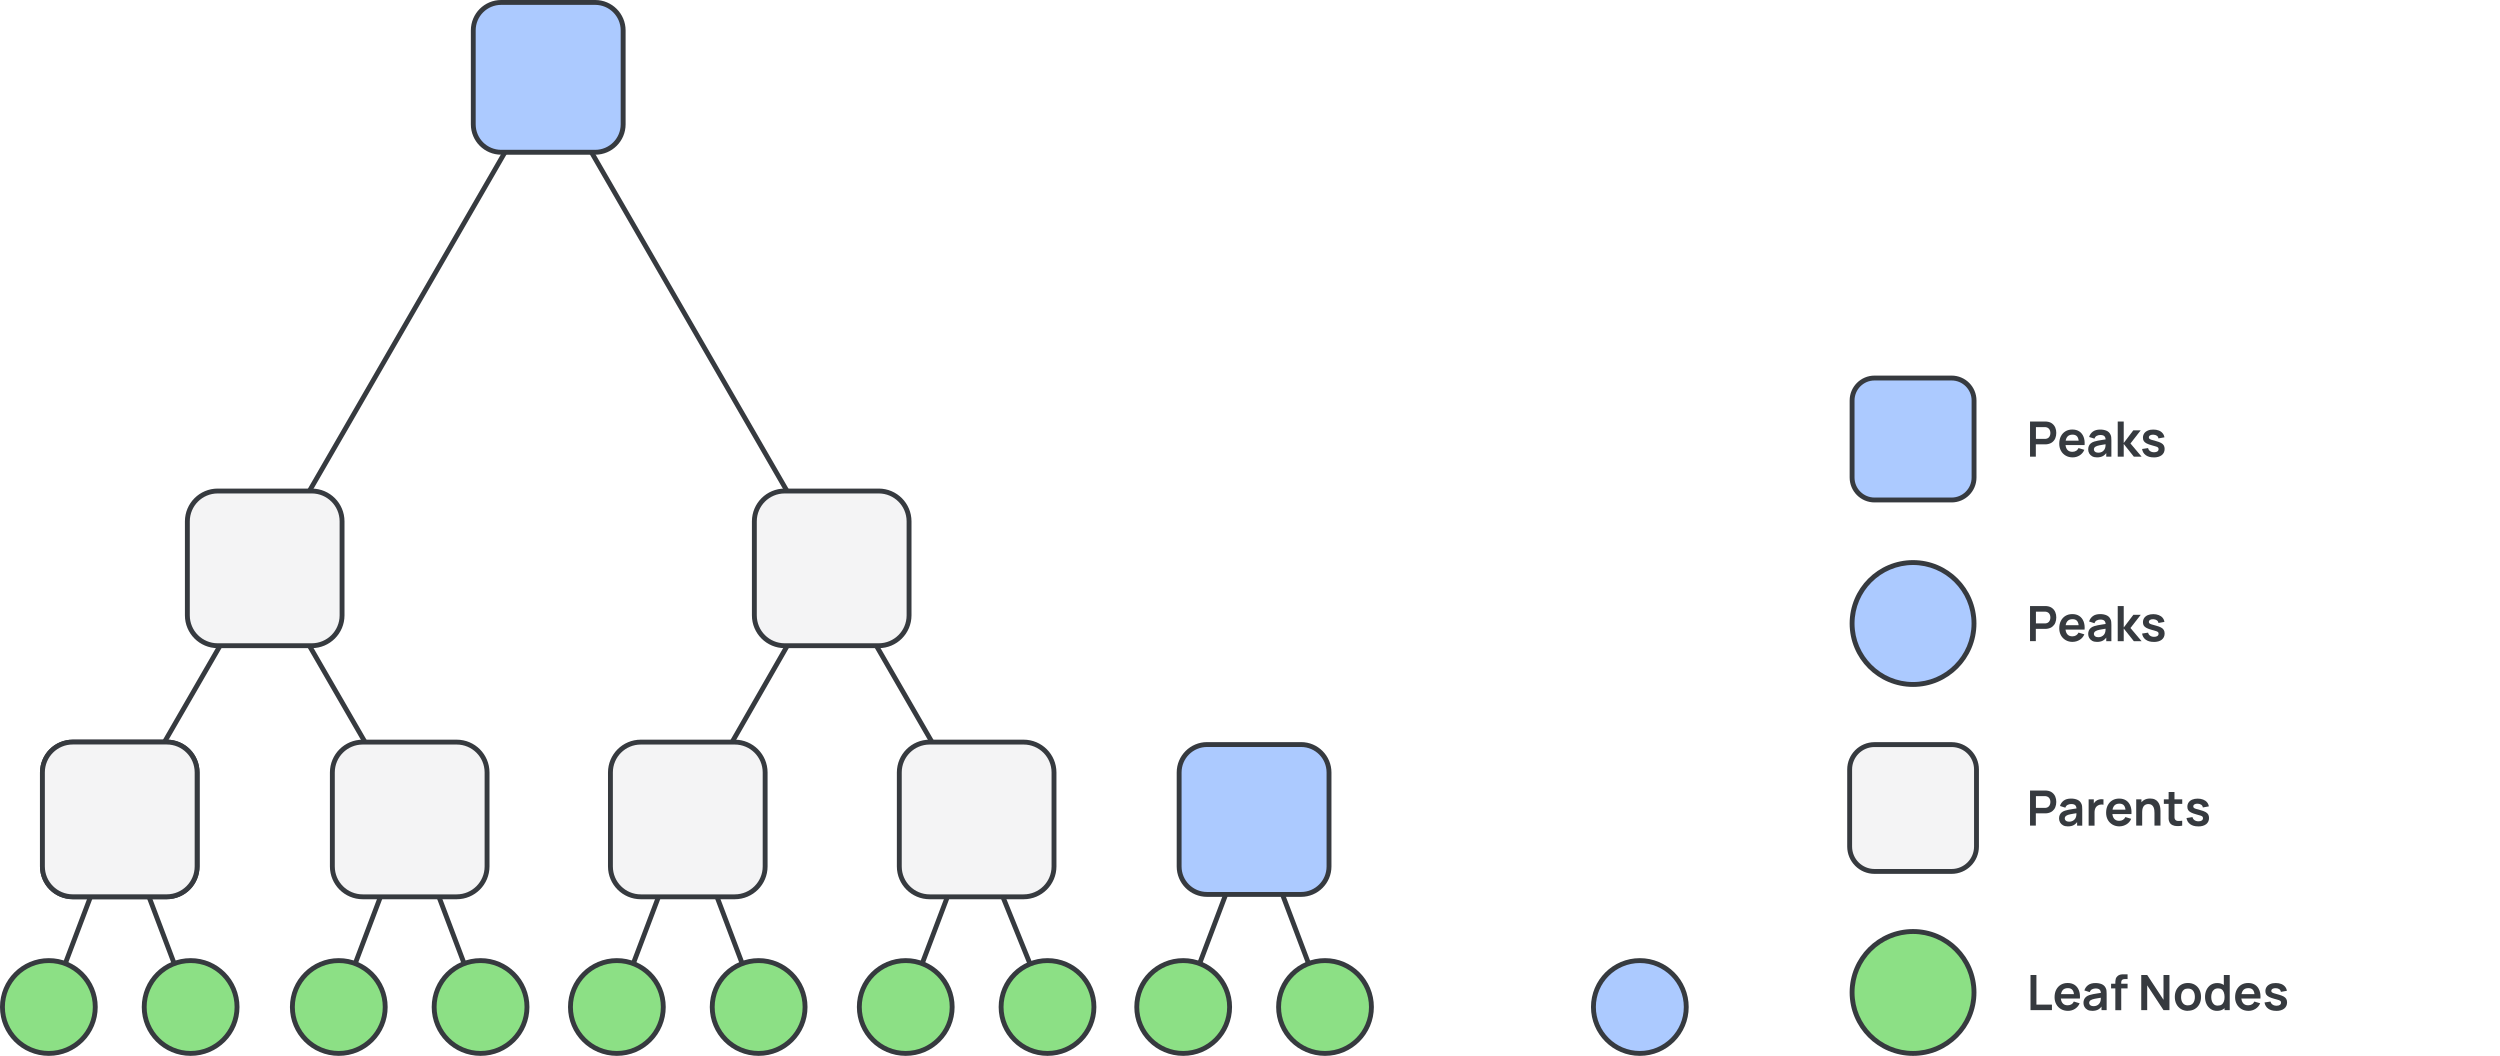
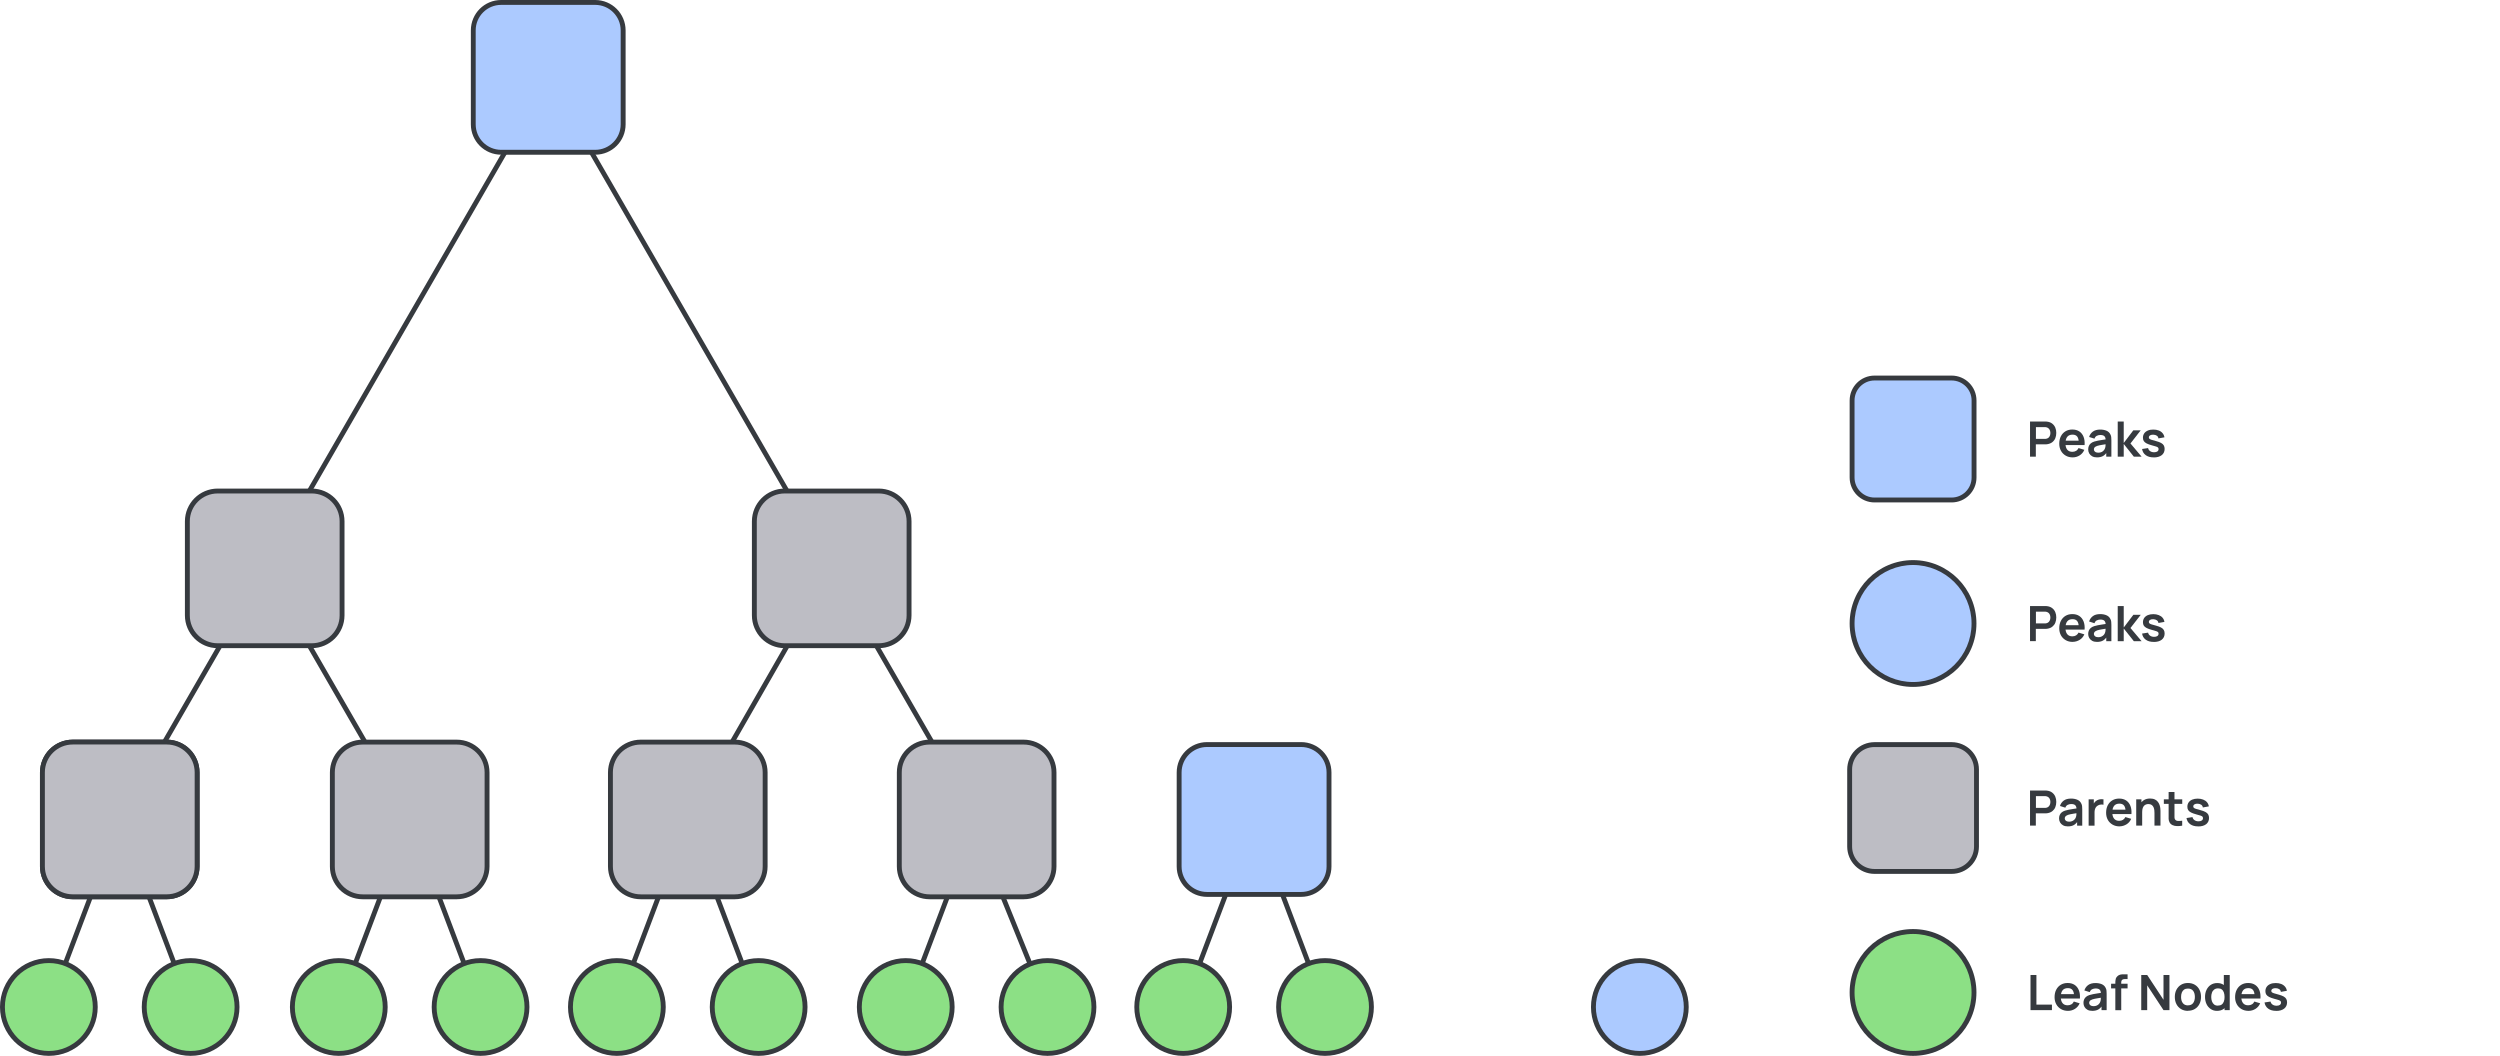
<svg xmlns="http://www.w3.org/2000/svg" id="a" viewBox="0 0 512.26 216.35">
  <defs>
-     <style>.b{fill:#8ce085;}.c{fill:#accaff;}.d{fill:#363a3f;}.e{fill:#f4f4f5;}.e,.f{stroke:#363a3f;stroke-miterlimit:10;}.f{fill:none;}</style>
+     <style>.b{fill:#8ce085;}.c{fill:#accaff;}.d{fill:#363a3f;}.e{fill:#bdbdc4;}.e,.f{stroke:#363a3f;stroke-miterlimit:10;}.f{fill:none;}</style>
  </defs>
  <g>
    <path class="b" d="M391.99,215.86c-6.89,0-12.49-5.6-12.49-12.49s5.6-12.49,12.49-12.49,12.49,5.6,12.49,12.49-5.6,12.49-12.49,12.49Z" />
    <path class="d" d="M391.99,191.37c6.61,0,11.99,5.38,11.99,11.99s-5.38,11.99-11.99,11.99-11.99-5.38-11.99-11.99,5.38-11.99,11.99-11.99m0-1c-7.18,0-12.99,5.82-12.99,12.99s5.82,12.99,12.99,12.99,12.99-5.82,12.99-12.99-5.82-12.99-12.99-12.99h0Z" />
  </g>
  <line class="f" x1="24.54" y1="167.91" x2="112.33" y2="15.85" />
  <line class="f" x1="140.92" y1="167.91" x2="170.41" y2="116.46" />
  <line class="f" x1="200.12" y1="167.91" x2="112.33" y2="15.85" />
  <line class="f" x1="83.95" y1="167.91" x2="54.24" y2="116.46" />
  <rect class="e" x="8.69" y="152.06" width="31.7" height="31.7" rx="6.22" ry="6.22" />
  <g>
    <rect class="c" x="96.98" y=".5" width="30.7" height="30.7" rx="5.72" ry="5.72" />
    <path class="d" d="M121.96,1c2.88,0,5.22,2.34,5.22,5.22V25.48c0,2.88-2.34,5.22-5.22,5.22h-19.27c-2.88,0-5.22-2.34-5.22-5.22V6.22c0-2.88,2.34-5.22,5.22-5.22h19.27M121.96,0h-19.27C99.26,0,96.48,2.78,96.48,6.22V25.48c0,3.43,2.78,6.22,6.22,6.22h19.27c3.43,0,6.22-2.78,6.22-6.22V6.22C128.18,2.78,125.39,0,121.96,0h0Z" />
  </g>
  <rect class="e" x="38.39" y="100.61" width="31.7" height="31.7" rx="6.22" ry="6.22" />
  <rect class="e" x="154.57" y="100.61" width="31.7" height="31.7" rx="6.22" ry="6.22" />
  <g>
    <path class="c" d="M384.09,77.46h15.8c2.54,0,4.6,2.06,4.6,4.6v15.79c0,2.54-2.06,4.6-4.6,4.6h-15.79c-2.54,0-4.6-2.06-4.6-4.6v-15.79c0-2.54,2.06-4.6,4.6-4.6Z" />
    <path class="d" d="M399.89,77.96c2.26,0,4.1,1.84,4.1,4.1v15.79c0,2.26-1.84,4.1-4.1,4.1h-15.79c-2.26,0-4.1-1.84-4.1-4.1v-15.79c0-2.26,1.84-4.1,4.1-4.1h15.79m0-1h-15.79c-2.81,0-5.1,2.28-5.1,5.1v15.79c0,2.81,2.28,5.1,5.1,5.1h15.79c2.81,0,5.1-2.28,5.1-5.1v-15.79c0-2.81-2.28-5.1-5.1-5.1h0Z" />
  </g>
  <g>
    <path class="c" d="M391.99,140.25c-6.89,0-12.49-5.6-12.49-12.49s5.6-12.49,12.49-12.49,12.49,5.6,12.49,12.49-5.6,12.49-12.49,12.49Z" />
    <path class="d" d="M391.99,115.77c6.61,0,11.99,5.38,11.99,11.99s-5.38,11.99-11.99,11.99-11.99-5.38-11.99-11.99,5.38-11.99,11.99-11.99m0-1c-7.18,0-12.99,5.82-12.99,12.99s5.82,12.99,12.99,12.99,12.99-5.82,12.99-12.99-5.82-12.99-12.99-12.99h0Z" />
  </g>
  <rect class="e" x="379" y="152.57" width="25.99" height="25.99" rx="5.1" ry="5.1" />
  <line class="f" x1="24.54" y1="167.91" x2="10.01" y2="206.34" />
  <line class="f" x1="24.54" y1="167.91" x2="39.06" y2="206.34" />
  <line class="f" x1="83.95" y1="167.91" x2="69.42" y2="206.34" />
  <line class="f" x1="83.95" y1="167.91" x2="98.47" y2="206.34" />
  <line class="f" x1="140.92" y1="167.91" x2="126.4" y2="206.34" />
  <line class="f" x1="140.92" y1="167.91" x2="155.45" y2="206.34" />
  <line class="f" x1="200.12" y1="167.91" x2="185.59" y2="206.34" />
  <line class="f" x1="198.86" y1="167.4" x2="214.64" y2="206.34" />
  <line class="f" x1="256.97" y1="167.91" x2="242.44" y2="206.34" />
  <line class="f" x1="256.97" y1="167.91" x2="271.5" y2="206.34" />
  <g>
    <circle class="b" cx="10.01" cy="206.34" r="9.51" />
    <path class="d" d="M10.01,197.33c4.97,0,9.01,4.04,9.01,9.01s-4.04,9.01-9.01,9.01-9.01-4.04-9.01-9.01,4.04-9.01,9.01-9.01m0-1C4.48,196.33,0,200.81,0,206.34s4.48,10.01,10.01,10.01,10.01-4.48,10.01-10.01-4.48-10.01-10.01-10.01h0Z" />
  </g>
  <g>
    <circle class="b" cx="39.06" cy="206.34" r="9.51" />
    <path class="d" d="M39.06,197.33c4.97,0,9.01,4.04,9.01,9.01s-4.04,9.01-9.01,9.01-9.01-4.04-9.01-9.01,4.04-9.01,9.01-9.01m0-1c-5.53,0-10.01,4.48-10.01,10.01s4.48,10.01,10.01,10.01,10.01-4.48,10.01-10.01-4.48-10.01-10.01-10.01h0Z" />
  </g>
  <g>
    <circle class="b" cx="69.42" cy="206.34" r="9.51" />
    <path class="d" d="M69.42,197.33c4.97,0,9.01,4.04,9.01,9.01s-4.04,9.01-9.01,9.01-9.01-4.04-9.01-9.01,4.04-9.01,9.01-9.01m0-1c-5.53,0-10.01,4.48-10.01,10.01s4.48,10.01,10.01,10.01,10.01-4.48,10.01-10.01-4.48-10.01-10.01-10.01h0Z" />
  </g>
  <g>
    <circle class="b" cx="98.47" cy="206.34" r="9.51" />
    <path class="d" d="M98.47,197.33c4.97,0,9.01,4.04,9.01,9.01s-4.04,9.01-9.01,9.01-9.01-4.04-9.01-9.01,4.04-9.01,9.01-9.01m0-1c-5.53,0-10.01,4.48-10.01,10.01s4.48,10.01,10.01,10.01,10.01-4.48,10.01-10.01-4.48-10.01-10.01-10.01h0Z" />
  </g>
  <g>
    <circle class="b" cx="126.4" cy="206.34" r="9.51" />
    <path class="d" d="M126.4,197.33c4.97,0,9.01,4.04,9.01,9.01s-4.04,9.01-9.01,9.01-9.01-4.04-9.01-9.01,4.04-9.01,9.01-9.01m0-1c-5.53,0-10.01,4.48-10.01,10.01s4.48,10.01,10.01,10.01,10.01-4.48,10.01-10.01-4.48-10.01-10.01-10.01h0Z" />
  </g>
  <g>
    <circle class="b" cx="155.45" cy="206.34" r="9.51" />
    <path class="d" d="M155.45,197.33c4.97,0,9.01,4.04,9.01,9.01s-4.04,9.01-9.01,9.01-9.01-4.04-9.01-9.01,4.04-9.01,9.01-9.01m0-1c-5.53,0-10.01,4.48-10.01,10.01s4.48,10.01,10.01,10.01,10.01-4.48,10.01-10.01-4.48-10.01-10.01-10.01h0Z" />
  </g>
  <g>
    <circle class="b" cx="185.59" cy="206.34" r="9.51" />
    <path class="d" d="M185.59,197.33c4.97,0,9.01,4.04,9.01,9.01s-4.04,9.01-9.01,9.01-9.01-4.04-9.01-9.01,4.04-9.01,9.01-9.01m0-1c-5.53,0-10.01,4.48-10.01,10.01s4.48,10.01,10.01,10.01,10.01-4.48,10.01-10.01-4.48-10.01-10.01-10.01h0Z" />
  </g>
  <g>
    <circle class="b" cx="214.64" cy="206.34" r="9.51" />
    <path class="d" d="M214.64,197.33c4.97,0,9.01,4.04,9.01,9.01s-4.04,9.01-9.01,9.01-9.01-4.04-9.01-9.01,4.04-9.01,9.01-9.01m0-1c-5.53,0-10.01,4.48-10.01,10.01s4.48,10.01,10.01,10.01,10.01-4.48,10.01-10.01-4.48-10.01-10.01-10.01h0Z" />
  </g>
  <g>
    <circle class="b" cx="242.44" cy="206.34" r="9.51" />
    <path class="d" d="M242.44,197.33c4.97,0,9.01,4.04,9.01,9.01s-4.04,9.01-9.01,9.01-9.01-4.04-9.01-9.01,4.04-9.01,9.01-9.01m0-1c-5.53,0-10.01,4.48-10.01,10.01s4.48,10.01,10.01,10.01,10.01-4.48,10.01-10.01-4.48-10.01-10.01-10.01h0Z" />
  </g>
  <g>
    <circle class="b" cx="271.49" cy="206.34" r="9.51" />
    <path class="d" d="M271.5,197.33c4.97,0,9.01,4.04,9.01,9.01s-4.04,9.01-9.01,9.01-9.01-4.04-9.01-9.01,4.04-9.01,9.01-9.01m0-1c-5.53,0-10.01,4.48-10.01,10.01s4.48,10.01,10.01,10.01,10.01-4.48,10.01-10.01-4.48-10.01-10.01-10.01h0Z" />
  </g>
  <g>
    <circle class="c" cx="336.01" cy="206.34" r="9.51" />
    <path class="d" d="M336.01,197.33c4.97,0,9.01,4.04,9.01,9.01s-4.04,9.01-9.01,9.01-9.01-4.04-9.01-9.01,4.04-9.01,9.01-9.01m0-1c-5.53,0-10.01,4.48-10.01,10.01s4.48,10.01,10.01,10.01,10.01-4.48,10.01-10.01-4.48-10.01-10.01-10.01h0Z" />
  </g>
  <rect class="e" x="8.69" y="152.06" width="31.7" height="31.7" rx="6.22" ry="6.22" transform="translate(49.08 335.81) rotate(-180)" />
  <rect class="e" x="68.1" y="152.06" width="31.7" height="31.7" rx="6.22" ry="6.22" />
  <rect class="e" x="125.08" y="152.06" width="31.7" height="31.7" rx="6.22" ry="6.22" />
  <rect class="e" x="184.27" y="152.06" width="31.7" height="31.7" rx="6.22" ry="6.22" />
  <g>
    <rect class="c" x="241.62" y="152.56" width="30.7" height="30.7" rx="5.72" ry="5.72" />
    <path class="d" d="M266.6,153.06c2.88,0,5.22,2.34,5.22,5.22v19.27c0,2.88-2.34,5.22-5.22,5.22h-19.27c-2.88,0-5.22-2.34-5.22-5.22v-19.27c0-2.88,2.34-5.22,5.22-5.22h19.27m0-1h-19.27c-3.43,0-6.22,2.78-6.22,6.22v19.27c0,3.43,2.78,6.22,6.22,6.22h19.27c3.43,0,6.22-2.78,6.22-6.22v-19.27c0-3.43-2.78-6.22-6.22-6.22h0Z" />
  </g>
  <g>
    <path class="d" d="M416.06,206.98v-7.2h1.21v6.07h3.18v1.13h-4.38Z" />
    <path class="d" d="M423.75,207.13c-.55,0-1.03-.12-1.44-.36s-.74-.57-.97-.99c-.23-.42-.35-.9-.35-1.45,0-.59,.11-1.1,.34-1.54s.54-.77,.94-1.01,.87-.36,1.4-.36c.56,0,1.04,.13,1.43,.39,.39,.26,.68,.63,.87,1.11,.19,.48,.26,1.04,.21,1.68h-1.19v-.44c0-.59-.11-1.01-.31-1.28-.2-.27-.52-.41-.96-.41-.49,0-.86,.15-1.1,.46-.24,.31-.36,.75-.36,1.34,0,.55,.12,.97,.36,1.27,.24,.3,.59,.45,1.05,.45,.3,0,.55-.07,.77-.2s.38-.32,.5-.57l1.19,.36c-.21,.49-.53,.87-.96,1.14-.43,.27-.91,.41-1.43,.41Zm-1.86-2.52v-.91h3.71v.91h-3.71Z" />
    <path class="d" d="M428.72,207.13c-.39,0-.72-.07-.99-.22-.27-.15-.47-.35-.61-.59-.14-.25-.21-.52-.21-.82,0-.26,.04-.49,.13-.7,.09-.21,.22-.39,.4-.54,.18-.15,.41-.28,.7-.37,.22-.07,.47-.13,.76-.19s.61-.11,.95-.16c.34-.05,.7-.1,1.07-.16l-.43,.25c0-.37-.08-.65-.25-.83-.17-.18-.46-.26-.86-.26-.24,0-.48,.06-.71,.17s-.38,.31-.47,.58l-1.1-.34c.13-.46,.39-.82,.76-1.1,.38-.28,.88-.42,1.52-.42,.48,0,.9,.08,1.27,.23,.37,.16,.64,.41,.81,.77,.1,.19,.16,.38,.17,.58,.02,.2,.03,.41,.03,.65v3.32h-1.05v-1.17l.17,.19c-.24,.39-.53,.68-.85,.86-.33,.18-.73,.27-1.22,.27Zm.24-.96c.27,0,.51-.05,.7-.14s.35-.21,.46-.36c.12-.14,.19-.27,.23-.39,.06-.15,.1-.33,.11-.53,0-.2,.01-.36,.01-.48l.37,.11c-.36,.06-.67,.11-.93,.15-.26,.04-.48,.08-.67,.12-.19,.04-.35,.08-.5,.13-.14,.05-.26,.11-.36,.17s-.17,.14-.22,.23c-.05,.09-.08,.19-.08,.3,0,.13,.03,.25,.1,.35,.07,.1,.16,.18,.29,.24,.13,.06,.29,.09,.48,.09Z" />
    <path class="d" d="M432.57,202.52v-.95h3.38v.95h-3.38Zm.87,4.46v-5.49c0-.14,0-.29,.01-.45,.01-.17,.04-.33,.08-.49,.05-.16,.13-.31,.26-.44,.15-.17,.32-.29,.5-.35,.18-.07,.35-.1,.53-.11,.17,0,.33-.01,.46-.01h.67v.98h-.62c-.23,0-.4,.06-.51,.17-.11,.11-.17,.27-.17,.45v5.75h-1.21Z" />
    <path class="d" d="M438.75,206.98v-7.2h1.22l3.34,5.08v-5.08h1.22v7.2h-1.22l-3.34-5.08v5.08h-1.22Z" />
    <path class="d" d="M448.32,207.13c-.54,0-1.01-.12-1.42-.37-.4-.24-.72-.58-.94-1.01s-.33-.92-.33-1.48,.11-1.06,.34-1.49,.54-.76,.94-1,.87-.36,1.4-.36,1.02,.12,1.42,.36c.4,.24,.72,.58,.94,1.01,.22,.43,.33,.92,.33,1.48s-.11,1.05-.34,1.48c-.22,.43-.54,.76-.94,1-.4,.24-.88,.36-1.42,.36Zm0-1.13c.48,0,.84-.16,1.07-.48,.23-.32,.35-.73,.35-1.24s-.12-.94-.35-1.25c-.24-.31-.59-.47-1.07-.47-.32,0-.59,.07-.8,.22-.21,.15-.36,.35-.46,.61-.1,.26-.15,.56-.15,.9,0,.52,.12,.94,.36,1.25,.24,.31,.59,.47,1.05,.47Z" />
    <path class="d" d="M454.28,207.13c-.5,0-.93-.12-1.3-.38-.37-.25-.66-.59-.86-1.02s-.3-.92-.3-1.46,.1-1.03,.31-1.46c.21-.43,.5-.77,.87-1.01s.82-.37,1.33-.37,.94,.12,1.29,.37c.35,.25,.61,.59,.79,1.02s.27,.92,.27,1.46-.09,1.02-.27,1.45-.45,.77-.8,1.02c-.36,.25-.8,.38-1.33,.38Zm.18-1.08c.32,0,.58-.07,.78-.22,.2-.15,.34-.36,.44-.62s.14-.58,.14-.92-.05-.66-.14-.93c-.09-.26-.23-.47-.43-.62s-.44-.22-.75-.22c-.32,0-.59,.08-.8,.24s-.37,.37-.46,.64c-.1,.27-.15,.57-.15,.89s.05,.63,.15,.9c.1,.27,.25,.48,.45,.64,.2,.16,.46,.23,.77,.23Zm1.36,.93v-3.79h-.15v-3.41h1.21v7.2h-1.06Z" />
    <path class="d" d="M460.74,207.13c-.55,0-1.03-.12-1.44-.36s-.74-.57-.97-.99c-.23-.42-.35-.9-.35-1.45,0-.59,.11-1.1,.34-1.54s.54-.77,.94-1.01,.87-.36,1.4-.36c.56,0,1.04,.13,1.43,.39,.39,.26,.68,.63,.87,1.11,.19,.48,.26,1.04,.21,1.68h-1.19v-.44c0-.59-.11-1.01-.31-1.28-.2-.27-.52-.41-.96-.41-.49,0-.86,.15-1.1,.46-.24,.31-.36,.75-.36,1.34,0,.55,.12,.97,.36,1.27,.24,.3,.59,.45,1.05,.45,.3,0,.55-.07,.77-.2s.38-.32,.5-.57l1.19,.36c-.21,.49-.53,.87-.96,1.14-.43,.27-.91,.41-1.43,.41Zm-1.86-2.52v-.91h3.71v.91h-3.71Z" />
    <path class="d" d="M466.39,207.13c-.67,0-1.21-.15-1.62-.45-.42-.3-.67-.72-.76-1.27l1.23-.19c.06,.27,.2,.48,.42,.63s.49,.23,.82,.23c.29,0,.51-.06,.67-.17,.16-.12,.24-.27,.24-.47,0-.12-.03-.22-.09-.3s-.19-.15-.38-.22c-.2-.07-.5-.16-.9-.26-.45-.12-.81-.25-1.08-.39-.27-.14-.46-.3-.58-.49-.12-.19-.17-.42-.17-.69,0-.34,.09-.63,.26-.88s.42-.44,.74-.58,.69-.2,1.12-.2,.79,.06,1.12,.19,.59,.32,.79,.56c.2,.24,.32,.52,.37,.84l-1.23,.22c-.03-.23-.13-.41-.31-.54-.18-.13-.42-.21-.71-.22-.28-.02-.51,.03-.68,.13-.17,.1-.26,.24-.26,.43,0,.1,.03,.19,.1,.26s.21,.15,.42,.22c.21,.07,.53,.16,.95,.27,.43,.11,.77,.24,1.03,.38,.26,.14,.45,.31,.56,.51,.11,.2,.17,.44,.17,.71,0,.54-.2,.97-.59,1.28-.4,.31-.94,.47-1.64,.47Z" />
  </g>
  <g>
    <path class="d" d="M415.96,169.18v-7.2h2.97c.07,0,.16,0,.27,0,.11,0,.21,.02,.3,.03,.42,.06,.76,.2,1.03,.42,.27,.21,.47,.48,.61,.81s.2,.69,.2,1.08-.07,.75-.2,1.08c-.13,.33-.34,.59-.61,.81s-.61,.35-1.03,.42c-.09,.01-.2,.02-.31,.03s-.2,0-.27,0h-1.77v2.51h-1.21Zm1.21-3.64h1.72c.07,0,.14,0,.22,0,.08,0,.16-.02,.23-.04,.2-.05,.36-.14,.47-.27,.12-.13,.2-.27,.25-.43,.05-.16,.07-.32,.07-.47s-.02-.31-.07-.47c-.05-.16-.13-.31-.25-.43s-.27-.21-.47-.26c-.07-.02-.15-.03-.23-.04-.08,0-.16,0-.22,0h-1.72v2.43Z" />
    <path class="d" d="M423.72,169.33c-.39,0-.72-.07-.99-.22-.27-.15-.47-.35-.61-.59-.14-.25-.21-.52-.21-.81,0-.26,.04-.49,.13-.7,.09-.21,.22-.39,.4-.54,.18-.15,.41-.28,.7-.37,.22-.07,.47-.13,.76-.19s.61-.11,.95-.16c.34-.05,.7-.1,1.07-.16l-.43,.25c0-.37-.08-.65-.25-.83s-.46-.26-.86-.26c-.24,0-.48,.06-.71,.17s-.38,.31-.47,.58l-1.1-.35c.13-.46,.39-.82,.76-1.1s.88-.42,1.52-.42c.48,0,.9,.08,1.27,.24,.37,.16,.64,.41,.81,.77,.1,.19,.16,.38,.17,.58,.02,.2,.03,.41,.03,.65v3.31h-1.05v-1.17l.17,.19c-.24,.39-.53,.68-.85,.86s-.73,.27-1.22,.27Zm.24-.96c.27,0,.51-.05,.7-.15s.35-.21,.46-.35c.12-.14,.19-.27,.23-.4,.06-.15,.1-.33,.11-.53,0-.2,.01-.36,.01-.48l.37,.11c-.36,.06-.67,.11-.93,.15-.26,.04-.48,.08-.67,.12-.19,.04-.35,.08-.5,.13-.14,.05-.26,.11-.36,.18-.1,.07-.17,.14-.22,.23s-.08,.19-.08,.3c0,.13,.03,.25,.1,.35,.07,.1,.16,.18,.29,.24,.13,.06,.29,.09,.48,.09Z" />
    <path class="d" d="M427.97,169.18v-5.4h1.06v1.31l-.13-.17c.07-.18,.16-.34,.27-.49s.25-.27,.4-.37c.13-.09,.28-.16,.44-.21,.16-.05,.33-.08,.5-.09s.33,0,.5,.02v1.12c-.16-.05-.34-.06-.55-.04s-.4,.07-.56,.17c-.17,.09-.3,.21-.41,.34-.11,.14-.18,.3-.23,.48-.05,.18-.08,.37-.08,.58v2.75h-1.21Z" />
    <path class="d" d="M434.31,169.33c-.55,0-1.03-.12-1.44-.36s-.74-.56-.97-.98c-.23-.42-.35-.9-.35-1.45,0-.59,.11-1.1,.34-1.54,.23-.43,.54-.77,.94-1.01,.4-.24,.87-.36,1.4-.36,.56,0,1.04,.13,1.43,.39s.68,.63,.87,1.11c.19,.48,.26,1.04,.21,1.68h-1.19v-.44c0-.59-.11-1.01-.31-1.29-.2-.27-.52-.41-.96-.41-.49,0-.86,.15-1.1,.46s-.36,.75-.36,1.34c0,.55,.12,.97,.36,1.27s.59,.45,1.05,.45c.3,0,.55-.07,.77-.2,.21-.13,.38-.32,.5-.57l1.19,.36c-.21,.49-.53,.87-.96,1.13s-.91,.41-1.43,.41Zm-1.86-2.52v-.91h3.71v.91h-3.71Z" />
    <path class="d" d="M437.72,169.18v-5.4h1.07v1.67h.15v3.72h-1.22Zm3.74,0v-2.6c0-.17-.01-.36-.03-.57-.02-.21-.08-.41-.16-.6-.08-.19-.21-.35-.38-.47-.17-.12-.4-.19-.68-.19-.15,0-.3,.03-.46,.08-.15,.05-.29,.14-.41,.26-.12,.12-.22,.29-.29,.5-.07,.21-.11,.48-.11,.81l-.71-.31c0-.46,.09-.88,.27-1.25,.18-.37,.44-.67,.79-.89s.77-.33,1.28-.33c.4,0,.73,.07,.99,.2,.26,.13,.47,.3,.62,.51s.27,.43,.34,.66c.07,.23,.12,.45,.14,.66,.02,.21,.03,.38,.03,.51v3.01h-1.22Z" />
    <path class="d" d="M443.38,164.72v-.94h3.77v.94h-3.77Zm3.77,4.46c-.36,.07-.71,.1-1.05,.09-.34,0-.65-.07-.92-.19-.27-.12-.48-.31-.62-.56-.12-.23-.19-.47-.2-.71s0-.52,0-.83v-4.69h1.2v4.62c0,.22,0,.41,0,.57,0,.16,.04,.3,.1,.4,.12,.2,.31,.31,.58,.33s.56,0,.9-.04v1.01Z" />
    <path class="d" d="M450.4,169.33c-.67,0-1.21-.15-1.62-.45-.42-.3-.67-.72-.76-1.26l1.23-.19c.06,.27,.2,.48,.42,.63s.49,.23,.82,.23c.29,0,.51-.06,.67-.17,.16-.12,.24-.27,.24-.47,0-.12-.03-.22-.09-.3-.06-.08-.19-.15-.38-.22-.2-.07-.5-.16-.9-.26-.45-.12-.81-.25-1.08-.39-.27-.14-.46-.3-.58-.49-.12-.19-.17-.42-.17-.69,0-.34,.09-.63,.26-.88s.42-.44,.74-.58c.32-.13,.69-.2,1.12-.2s.79,.07,1.12,.2,.59,.31,.79,.55c.2,.24,.32,.52,.37,.84l-1.23,.22c-.03-.23-.13-.41-.31-.54-.18-.13-.42-.21-.71-.23-.28-.02-.51,.03-.68,.13-.17,.1-.26,.24-.26,.43,0,.1,.03,.19,.1,.27s.21,.15,.42,.22c.21,.07,.53,.16,.95,.27,.43,.11,.77,.24,1.03,.38,.26,.14,.45,.31,.56,.51,.11,.2,.17,.43,.17,.71,0,.54-.2,.97-.59,1.28-.4,.31-.94,.46-1.64,.46Z" />
  </g>
  <g>
    <path class="d" d="M415.96,131.38v-7.2h2.97c.07,0,.16,0,.27,0,.11,0,.21,.02,.3,.03,.42,.06,.76,.2,1.03,.42,.27,.21,.47,.48,.61,.81s.2,.69,.2,1.08-.07,.75-.2,1.08c-.13,.33-.34,.59-.61,.81s-.61,.35-1.03,.42c-.09,.01-.2,.02-.31,.03s-.2,0-.27,0h-1.77v2.51h-1.21Zm1.21-3.64h1.72c.07,0,.14,0,.22,0,.08,0,.16-.02,.23-.04,.2-.05,.36-.14,.47-.27,.12-.13,.2-.27,.25-.43,.05-.16,.07-.32,.07-.47s-.02-.31-.07-.47c-.05-.16-.13-.31-.25-.43s-.27-.21-.47-.26c-.07-.02-.15-.03-.23-.04-.08,0-.16,0-.22,0h-1.72v2.43Z" />
    <path class="d" d="M424.71,131.53c-.55,0-1.03-.12-1.44-.36s-.74-.56-.97-.98c-.23-.42-.35-.9-.35-1.45,0-.59,.11-1.1,.34-1.54,.23-.43,.54-.77,.94-1.01,.4-.24,.87-.36,1.4-.36,.56,0,1.04,.13,1.43,.39s.68,.63,.87,1.11c.19,.48,.26,1.04,.21,1.68h-1.19v-.44c0-.59-.11-1.01-.31-1.29-.2-.27-.52-.41-.96-.41-.49,0-.86,.15-1.1,.46s-.36,.75-.36,1.34c0,.55,.12,.97,.36,1.27s.59,.45,1.05,.45c.3,0,.55-.07,.77-.2,.21-.13,.38-.32,.5-.57l1.19,.36c-.21,.49-.53,.87-.96,1.13s-.91,.41-1.43,.41Zm-1.86-2.52v-.91h3.71v.91h-3.71Z" />
    <path class="d" d="M429.69,131.53c-.39,0-.72-.07-.99-.22-.27-.15-.47-.35-.61-.59-.14-.25-.21-.52-.21-.81,0-.26,.04-.49,.13-.7,.09-.21,.22-.39,.4-.54,.18-.15,.41-.28,.7-.37,.22-.07,.47-.13,.76-.19s.61-.11,.95-.16c.34-.05,.7-.1,1.07-.16l-.43,.25c0-.37-.08-.65-.25-.83s-.46-.26-.86-.26c-.24,0-.48,.06-.71,.17s-.38,.31-.47,.58l-1.1-.35c.13-.46,.39-.82,.76-1.1s.88-.42,1.52-.42c.48,0,.9,.08,1.27,.24,.37,.16,.64,.41,.81,.77,.1,.19,.16,.38,.17,.58,.02,.2,.03,.41,.03,.65v3.31h-1.05v-1.17l.17,.19c-.24,.39-.53,.68-.85,.86s-.73,.27-1.22,.27Zm.24-.96c.27,0,.51-.05,.7-.15s.35-.21,.46-.35c.12-.14,.19-.27,.23-.4,.06-.15,.1-.33,.11-.53,0-.2,.01-.36,.01-.48l.37,.11c-.36,.06-.67,.11-.93,.15-.26,.04-.48,.08-.67,.12-.19,.04-.35,.08-.5,.13-.14,.05-.26,.11-.36,.18-.1,.07-.17,.14-.22,.23s-.08,.19-.08,.3c0,.13,.03,.25,.1,.35,.07,.1,.16,.18,.29,.24,.13,.06,.29,.09,.48,.09Z" />
    <path class="d" d="M433.93,131.38v-7.2h1.23v4.4l1.97-2.6h1.51l-2.1,2.7,2.28,2.7h-1.59l-2.07-2.6v2.6h-1.23Z" />
    <path class="d" d="M441.3,131.53c-.67,0-1.21-.15-1.62-.45-.42-.3-.67-.72-.76-1.26l1.23-.19c.06,.27,.2,.48,.42,.63s.49,.23,.82,.23c.29,0,.51-.06,.67-.17,.16-.12,.24-.27,.24-.47,0-.12-.03-.22-.09-.3-.06-.08-.19-.15-.38-.22-.2-.07-.5-.16-.9-.26-.45-.12-.81-.25-1.08-.39-.27-.14-.46-.3-.58-.49-.12-.19-.17-.42-.17-.69,0-.34,.09-.63,.26-.88s.42-.44,.74-.58c.32-.13,.69-.2,1.12-.2s.79,.07,1.12,.2,.59,.31,.79,.55c.2,.24,.32,.52,.37,.84l-1.23,.22c-.03-.23-.13-.41-.31-.54-.18-.13-.42-.21-.71-.23-.28-.02-.51,.03-.68,.13-.17,.1-.26,.24-.26,.43,0,.1,.03,.19,.1,.27s.21,.15,.42,.22c.21,.07,.53,.16,.95,.27,.43,.11,.77,.24,1.03,.38,.26,.14,.45,.31,.56,.51,.11,.2,.17,.43,.17,.71,0,.54-.2,.97-.59,1.28-.4,.31-.94,.46-1.64,.46Z" />
  </g>
  <g>
    <path class="d" d="M415.96,93.57v-7.2h2.97c.07,0,.16,0,.27,0,.11,0,.21,.02,.3,.03,.42,.06,.76,.2,1.03,.42,.27,.21,.47,.48,.61,.81s.2,.69,.2,1.08-.07,.75-.2,1.08c-.13,.32-.34,.59-.61,.81-.27,.21-.61,.35-1.03,.42-.09,.01-.2,.02-.31,.03s-.2,0-.27,0h-1.77v2.52h-1.21Zm1.21-3.64h1.72c.07,0,.14,0,.22,0,.08,0,.16-.02,.23-.04,.2-.05,.36-.14,.47-.26s.2-.27,.25-.43c.05-.16,.07-.32,.07-.47s-.02-.31-.07-.47c-.05-.16-.13-.31-.25-.43-.12-.13-.27-.22-.47-.27-.07-.02-.15-.03-.23-.04-.08,0-.16,0-.22,0h-1.72v2.43Z" />
    <path class="d" d="M424.71,93.72c-.55,0-1.03-.12-1.44-.36s-.74-.57-.97-.99c-.23-.42-.35-.9-.35-1.45,0-.59,.11-1.1,.34-1.54s.54-.77,.94-1.01,.87-.36,1.4-.36c.56,0,1.04,.13,1.43,.39,.39,.26,.68,.63,.87,1.11,.19,.48,.26,1.04,.21,1.68h-1.19v-.44c0-.59-.11-1.01-.31-1.28-.2-.27-.52-.41-.96-.41-.49,0-.86,.15-1.1,.46-.24,.31-.36,.75-.36,1.34,0,.55,.12,.97,.36,1.27,.24,.3,.59,.45,1.05,.45,.3,0,.55-.07,.77-.2s.38-.32,.5-.57l1.19,.36c-.21,.49-.53,.87-.96,1.14-.43,.27-.91,.41-1.43,.41Zm-1.86-2.52v-.91h3.71v.91h-3.71Z" />
    <path class="d" d="M429.69,93.72c-.39,0-.72-.07-.99-.22-.27-.15-.47-.35-.61-.59-.14-.25-.21-.52-.21-.82,0-.26,.04-.49,.13-.7,.09-.21,.22-.39,.4-.54,.18-.15,.41-.28,.7-.37,.22-.07,.47-.13,.76-.19s.61-.11,.95-.16c.34-.05,.7-.1,1.07-.16l-.43,.25c0-.37-.08-.65-.25-.83-.17-.18-.46-.26-.86-.26-.24,0-.48,.06-.71,.17s-.38,.31-.47,.58l-1.1-.34c.13-.46,.39-.82,.76-1.1,.38-.28,.88-.42,1.52-.42,.48,0,.9,.08,1.27,.23,.37,.16,.64,.41,.81,.77,.1,.19,.16,.38,.17,.58,.02,.2,.03,.41,.03,.65v3.32h-1.05v-1.17l.17,.19c-.24,.39-.53,.68-.85,.86-.33,.18-.73,.27-1.22,.27Zm.24-.96c.27,0,.51-.05,.7-.14s.35-.21,.46-.36c.12-.14,.19-.27,.23-.39,.06-.15,.1-.33,.11-.53,0-.2,.01-.36,.01-.48l.37,.11c-.36,.06-.67,.11-.93,.15-.26,.04-.48,.08-.67,.12-.19,.04-.35,.08-.5,.13-.14,.05-.26,.11-.36,.17s-.17,.14-.22,.23c-.05,.09-.08,.19-.08,.3,0,.13,.03,.25,.1,.35,.07,.1,.16,.18,.29,.24,.13,.06,.29,.09,.48,.09Z" />
    <path class="d" d="M433.93,93.57v-7.2h1.23v4.4l1.97-2.6h1.51l-2.1,2.7,2.28,2.7h-1.59l-2.07-2.6v2.6h-1.23Z" />
    <path class="d" d="M441.3,93.72c-.67,0-1.21-.15-1.62-.45-.42-.3-.67-.72-.76-1.27l1.23-.19c.06,.27,.2,.48,.42,.63s.49,.23,.82,.23c.29,0,.51-.06,.67-.17,.16-.12,.24-.27,.24-.47,0-.12-.03-.22-.09-.3s-.19-.15-.38-.22c-.2-.07-.5-.16-.9-.26-.45-.12-.81-.25-1.08-.39-.27-.14-.46-.3-.58-.49-.12-.19-.17-.42-.17-.69,0-.34,.09-.63,.26-.88s.42-.44,.74-.58,.69-.2,1.12-.2,.79,.06,1.12,.19,.59,.32,.79,.56c.2,.24,.32,.52,.37,.84l-1.23,.22c-.03-.23-.13-.41-.31-.54-.18-.13-.42-.21-.71-.22-.28-.02-.51,.03-.68,.13-.17,.1-.26,.24-.26,.43,0,.1,.03,.19,.1,.26s.21,.15,.42,.22c.21,.07,.53,.16,.95,.27,.43,.11,.77,.24,1.03,.38,.26,.14,.45,.31,.56,.51,.11,.2,.17,.44,.17,.71,0,.54-.2,.97-.59,1.28-.4,.31-.94,.47-1.64,.47Z" />
  </g>
</svg>
